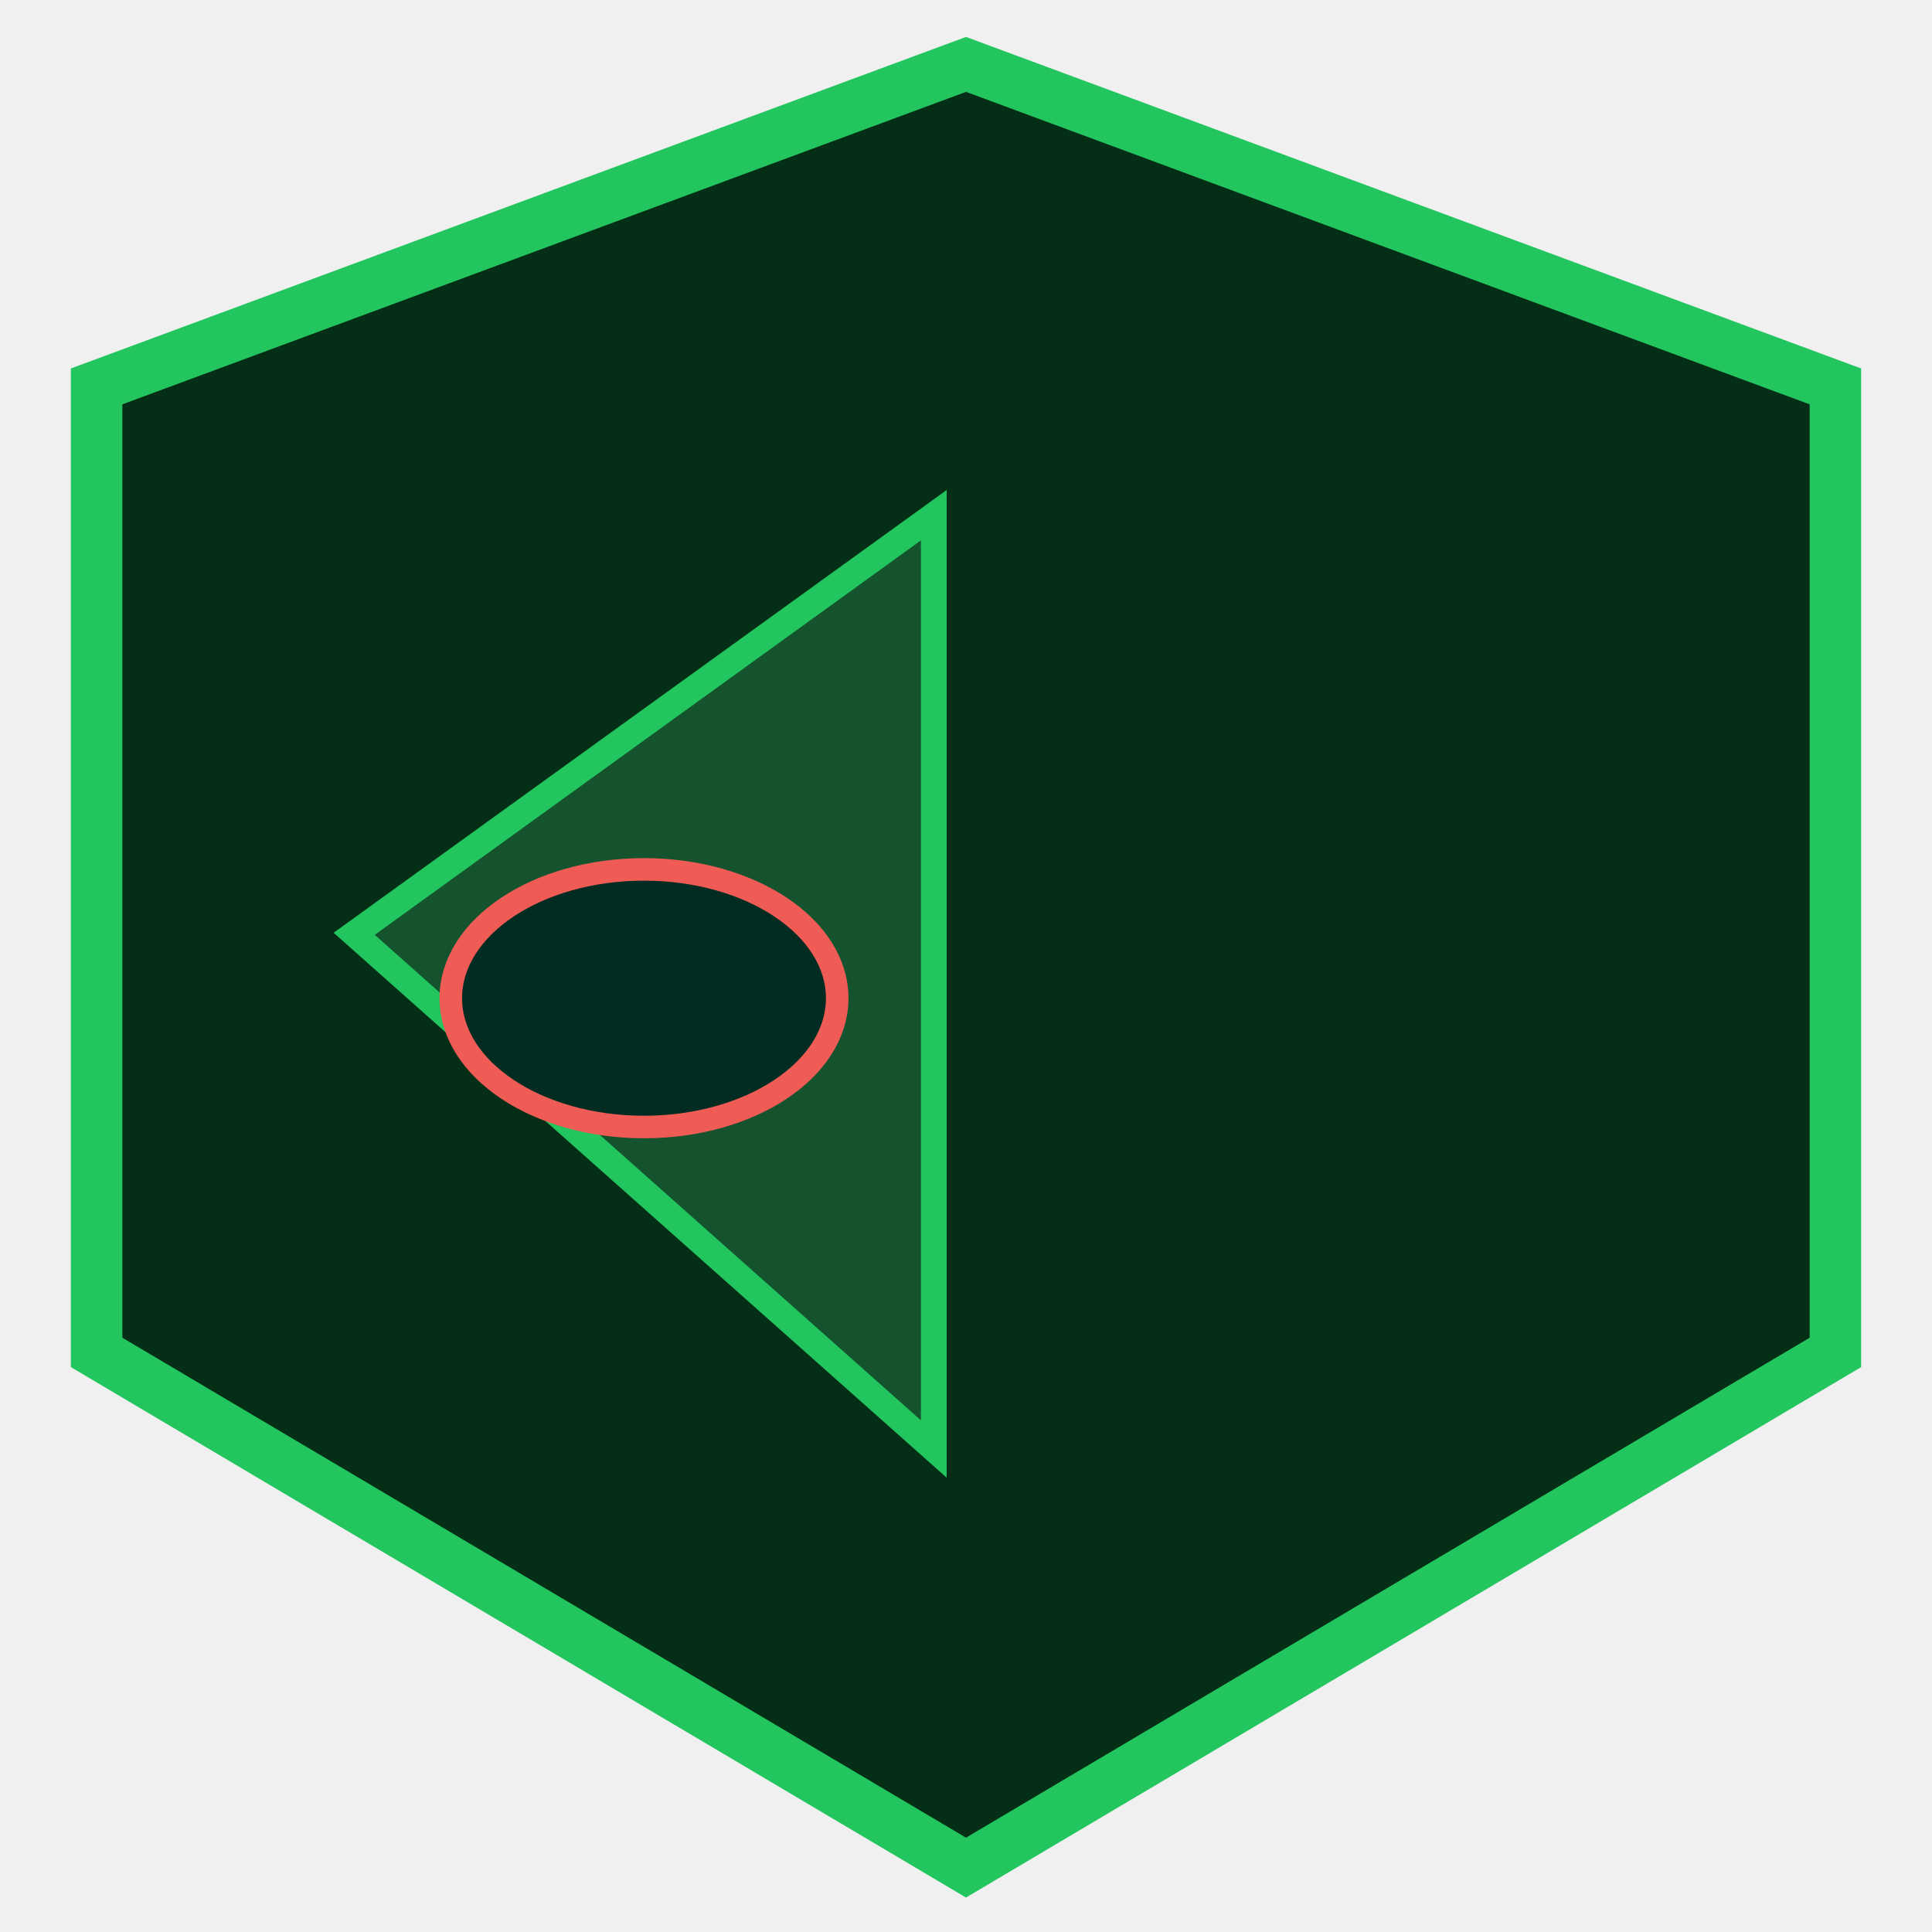
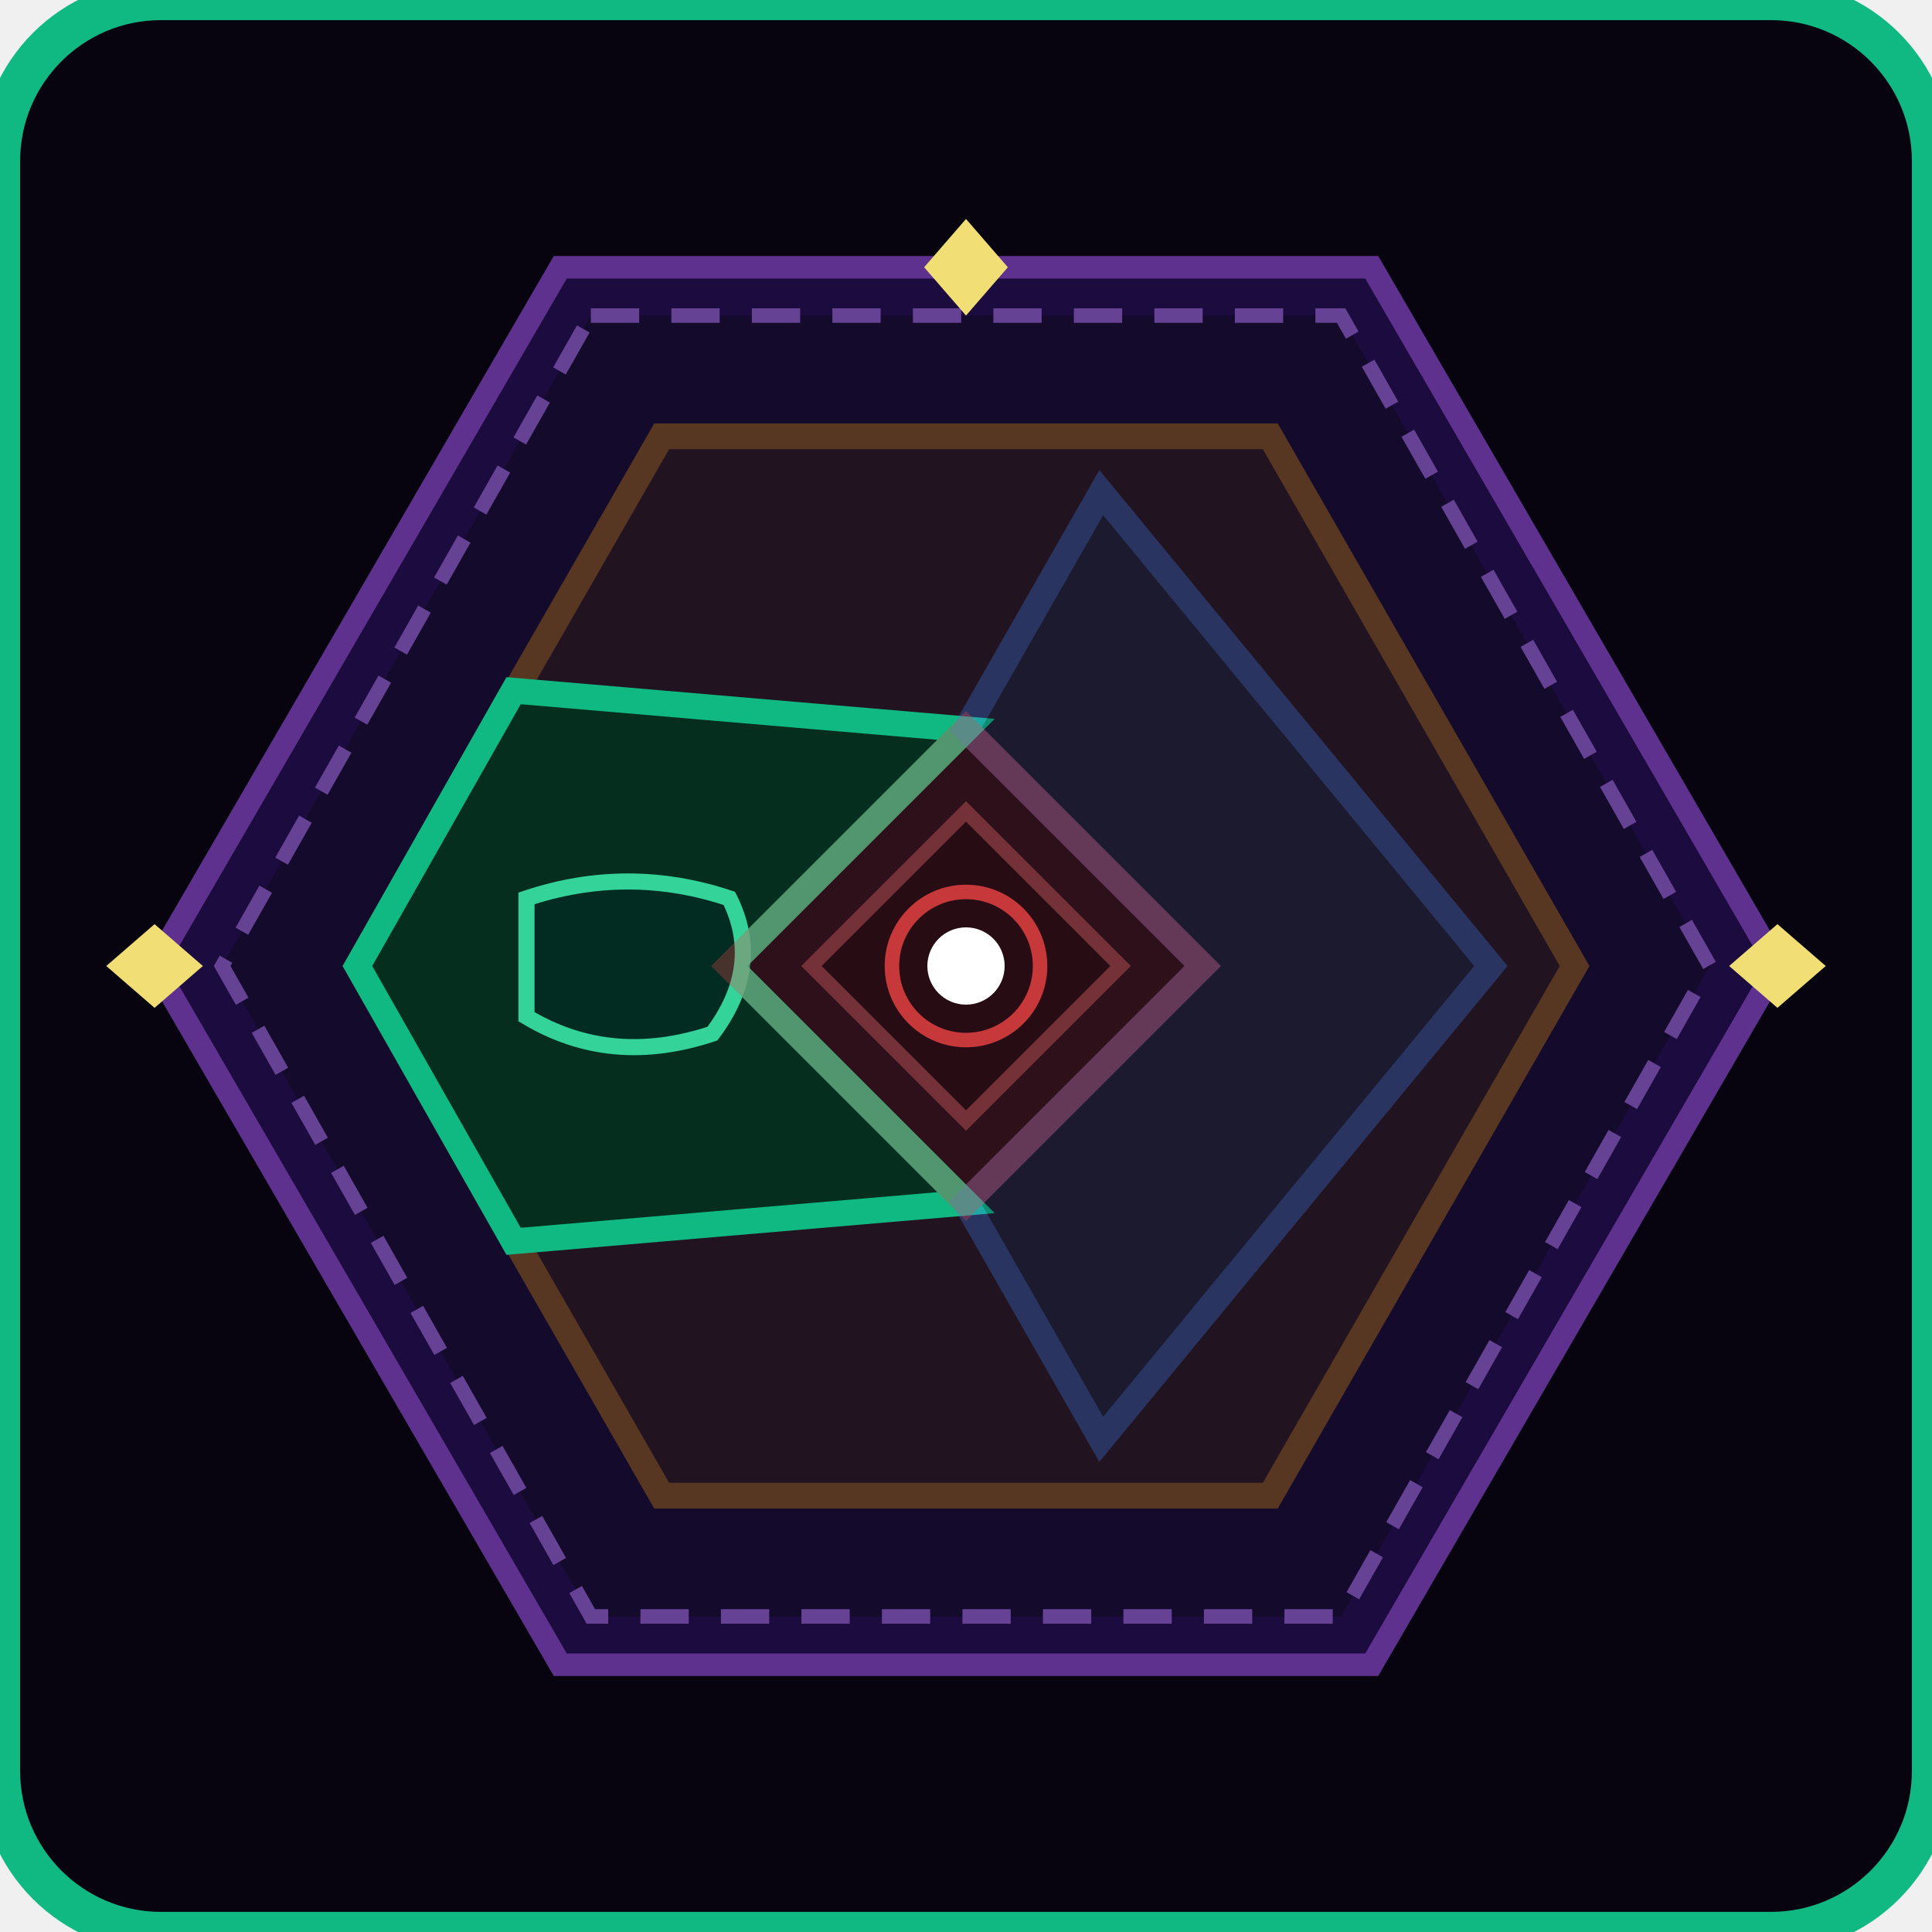
- <svg xmlns="http://www.w3.org/2000/svg" viewBox="0 0 120 120" width="100%" height="100%">
-   <polygon points="60,4 114,24 114,84 60,116 6,84 6,24" fill="#052e16" stroke="#22c55e" stroke-width="3.2" />
-   <path d="M22 58 L58 32 L58 90 Z" fill="#14532d" stroke="#22c55e" stroke-width="1.6" />
-   <ellipse cx="40" cy="62" rx="12" ry="8" fill="#022c22" stroke="#ef5b55" stroke-width="1.4" />
+ <svg xmlns="http://www.w3.org/2000/svg" viewBox="0 0 120 120" width="120" height="120" role="img" aria-label="Zone B — old ward lobe holding the Maw">
+   <rect width="120" height="120" rx="10" fill="#070410" stroke="#10b981" stroke-width="2.5" />
+   <polygon points="34.8,16.6 85.2,16.6 110.4,60 85.2,103.4 34.8,103.4 9.6,60" fill="#2e1065" stroke="#a855f7" stroke-width="1.4" opacity="0.55" />
+   <polygon points="36.7,19.6 83.3,19.6 106.2,60 83.3,100.4 36.7,100.4 13.8,60" fill="#0b0817" stroke="#c084fc" stroke-width="0.9" stroke-dasharray="3 2" opacity="0.45" />
+   <polygon points="41.1,27.1 78.9,27.1 97.8,60 78.9,92.9 41.1,92.9 22.2,60" fill="#422806" stroke="#f59e0b" stroke-width="1.6" opacity="0.3" />
+   <polygon points="31.9,42.9 22.2,60 31.9,77.1 60,74.7 45.3,60 60,45.3" fill="#052e1f" stroke="#10b981" stroke-width="1.6" />
+   <polygon points="68.4,30.6 92.6,60 68.4,89.4 60,74.7 74.7,60 60,45.3" fill="#0c2a4d" stroke="#3b82f6" stroke-width="1.6" opacity="0.3" />
+   <path transform="translate(39,60)" d="M -6.3 -4.2 Q 0 -6.3 6.3 -4.2 Q 8.4 0 5.25 4.2 Q -1.05 6.3 -6.3 3.15 Z" fill="#022c22" stroke="#34d399" stroke-width="1" />
+   <polygon points="60,45.3 74.7,60 60,74.7 45.3,60" fill="#450a0a" stroke="#ef4444" stroke-width="1.6" opacity="0.3" />
+   <polygon points="60,50.4 69.6,60 60,69.6 50.4,60" fill="#1c0505" stroke="#f87171" stroke-width="0.9" opacity="0.35" />
+   <circle cx="60" cy="60" r="2.4" fill="#ffffff" />
+   <circle cx="60" cy="60" r="4.6" fill="none" stroke="#ef4444" stroke-width="0.9" opacity="0.8" />
+   <polygon points="60,13.6 62.6,16.6 60,19.6 57.4,16.6" fill="#f1df76" />
+   <polygon points="6.6,60 9.6,57.4 12.6,60 9.6,62.6" fill="#f1df76" />
+   <polygon points="107.4,60 110.4,57.4 113.4,60 110.4,62.6" fill="#f1df76" />
</svg>
